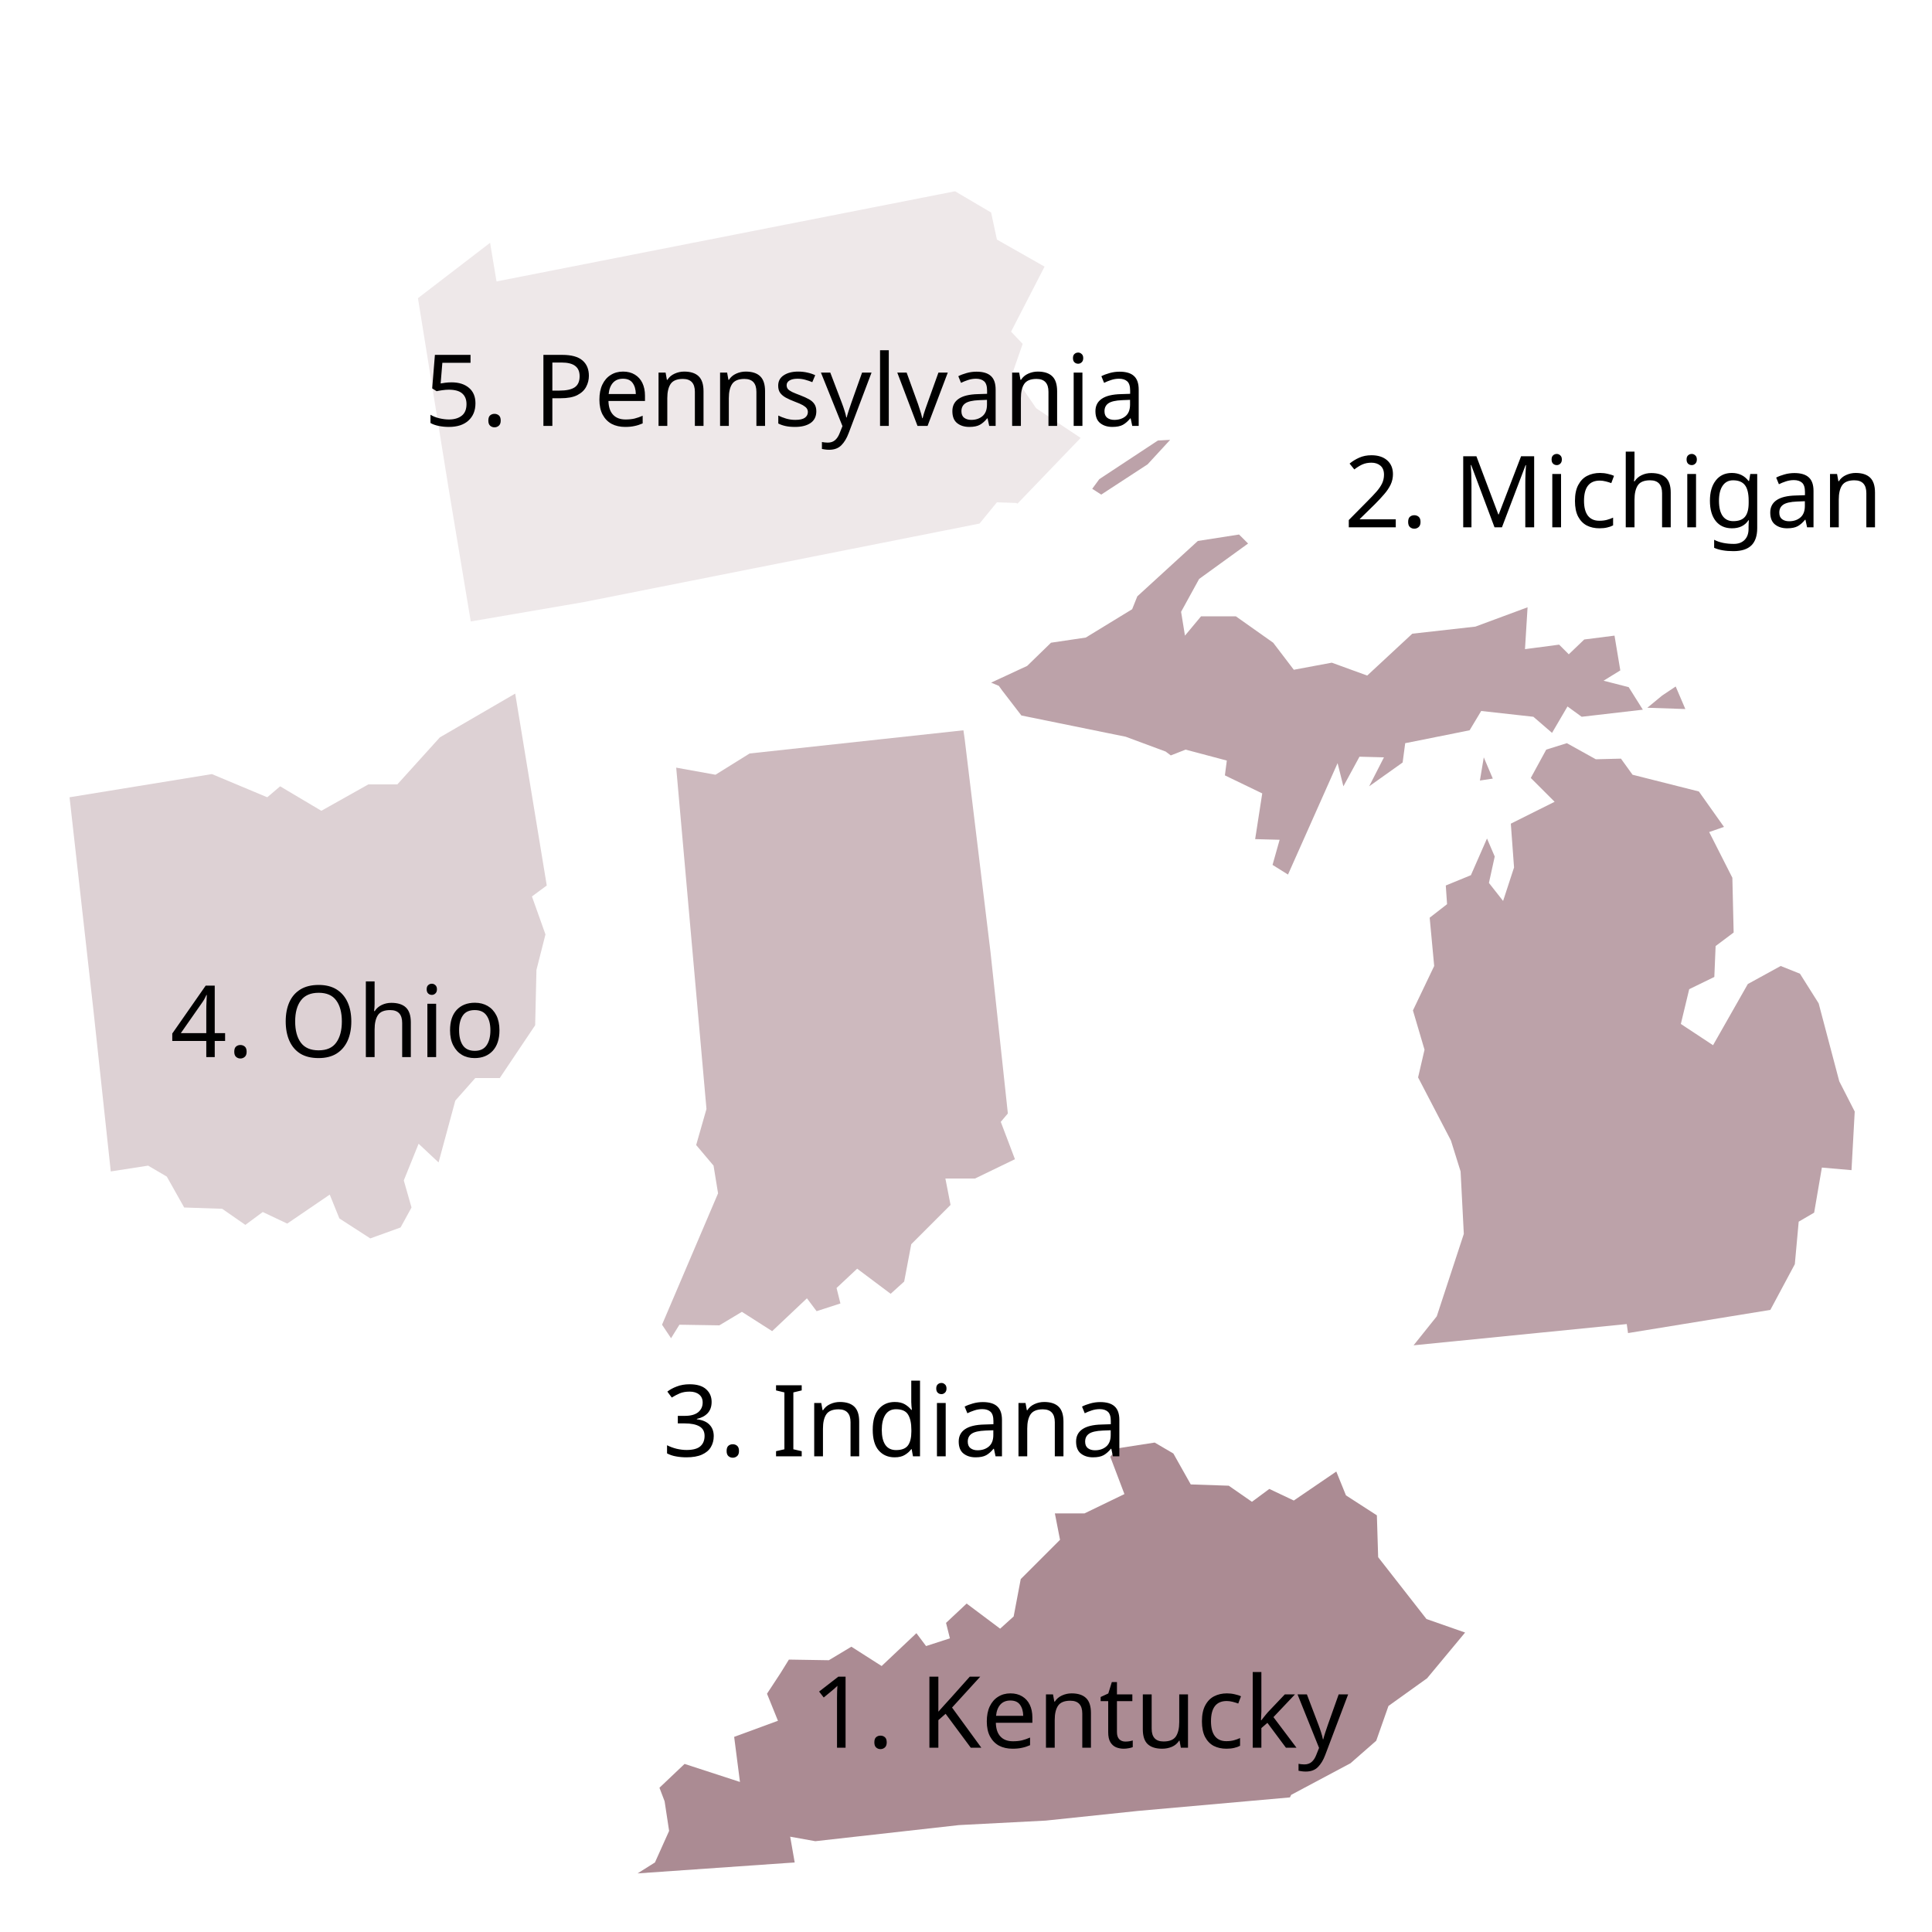
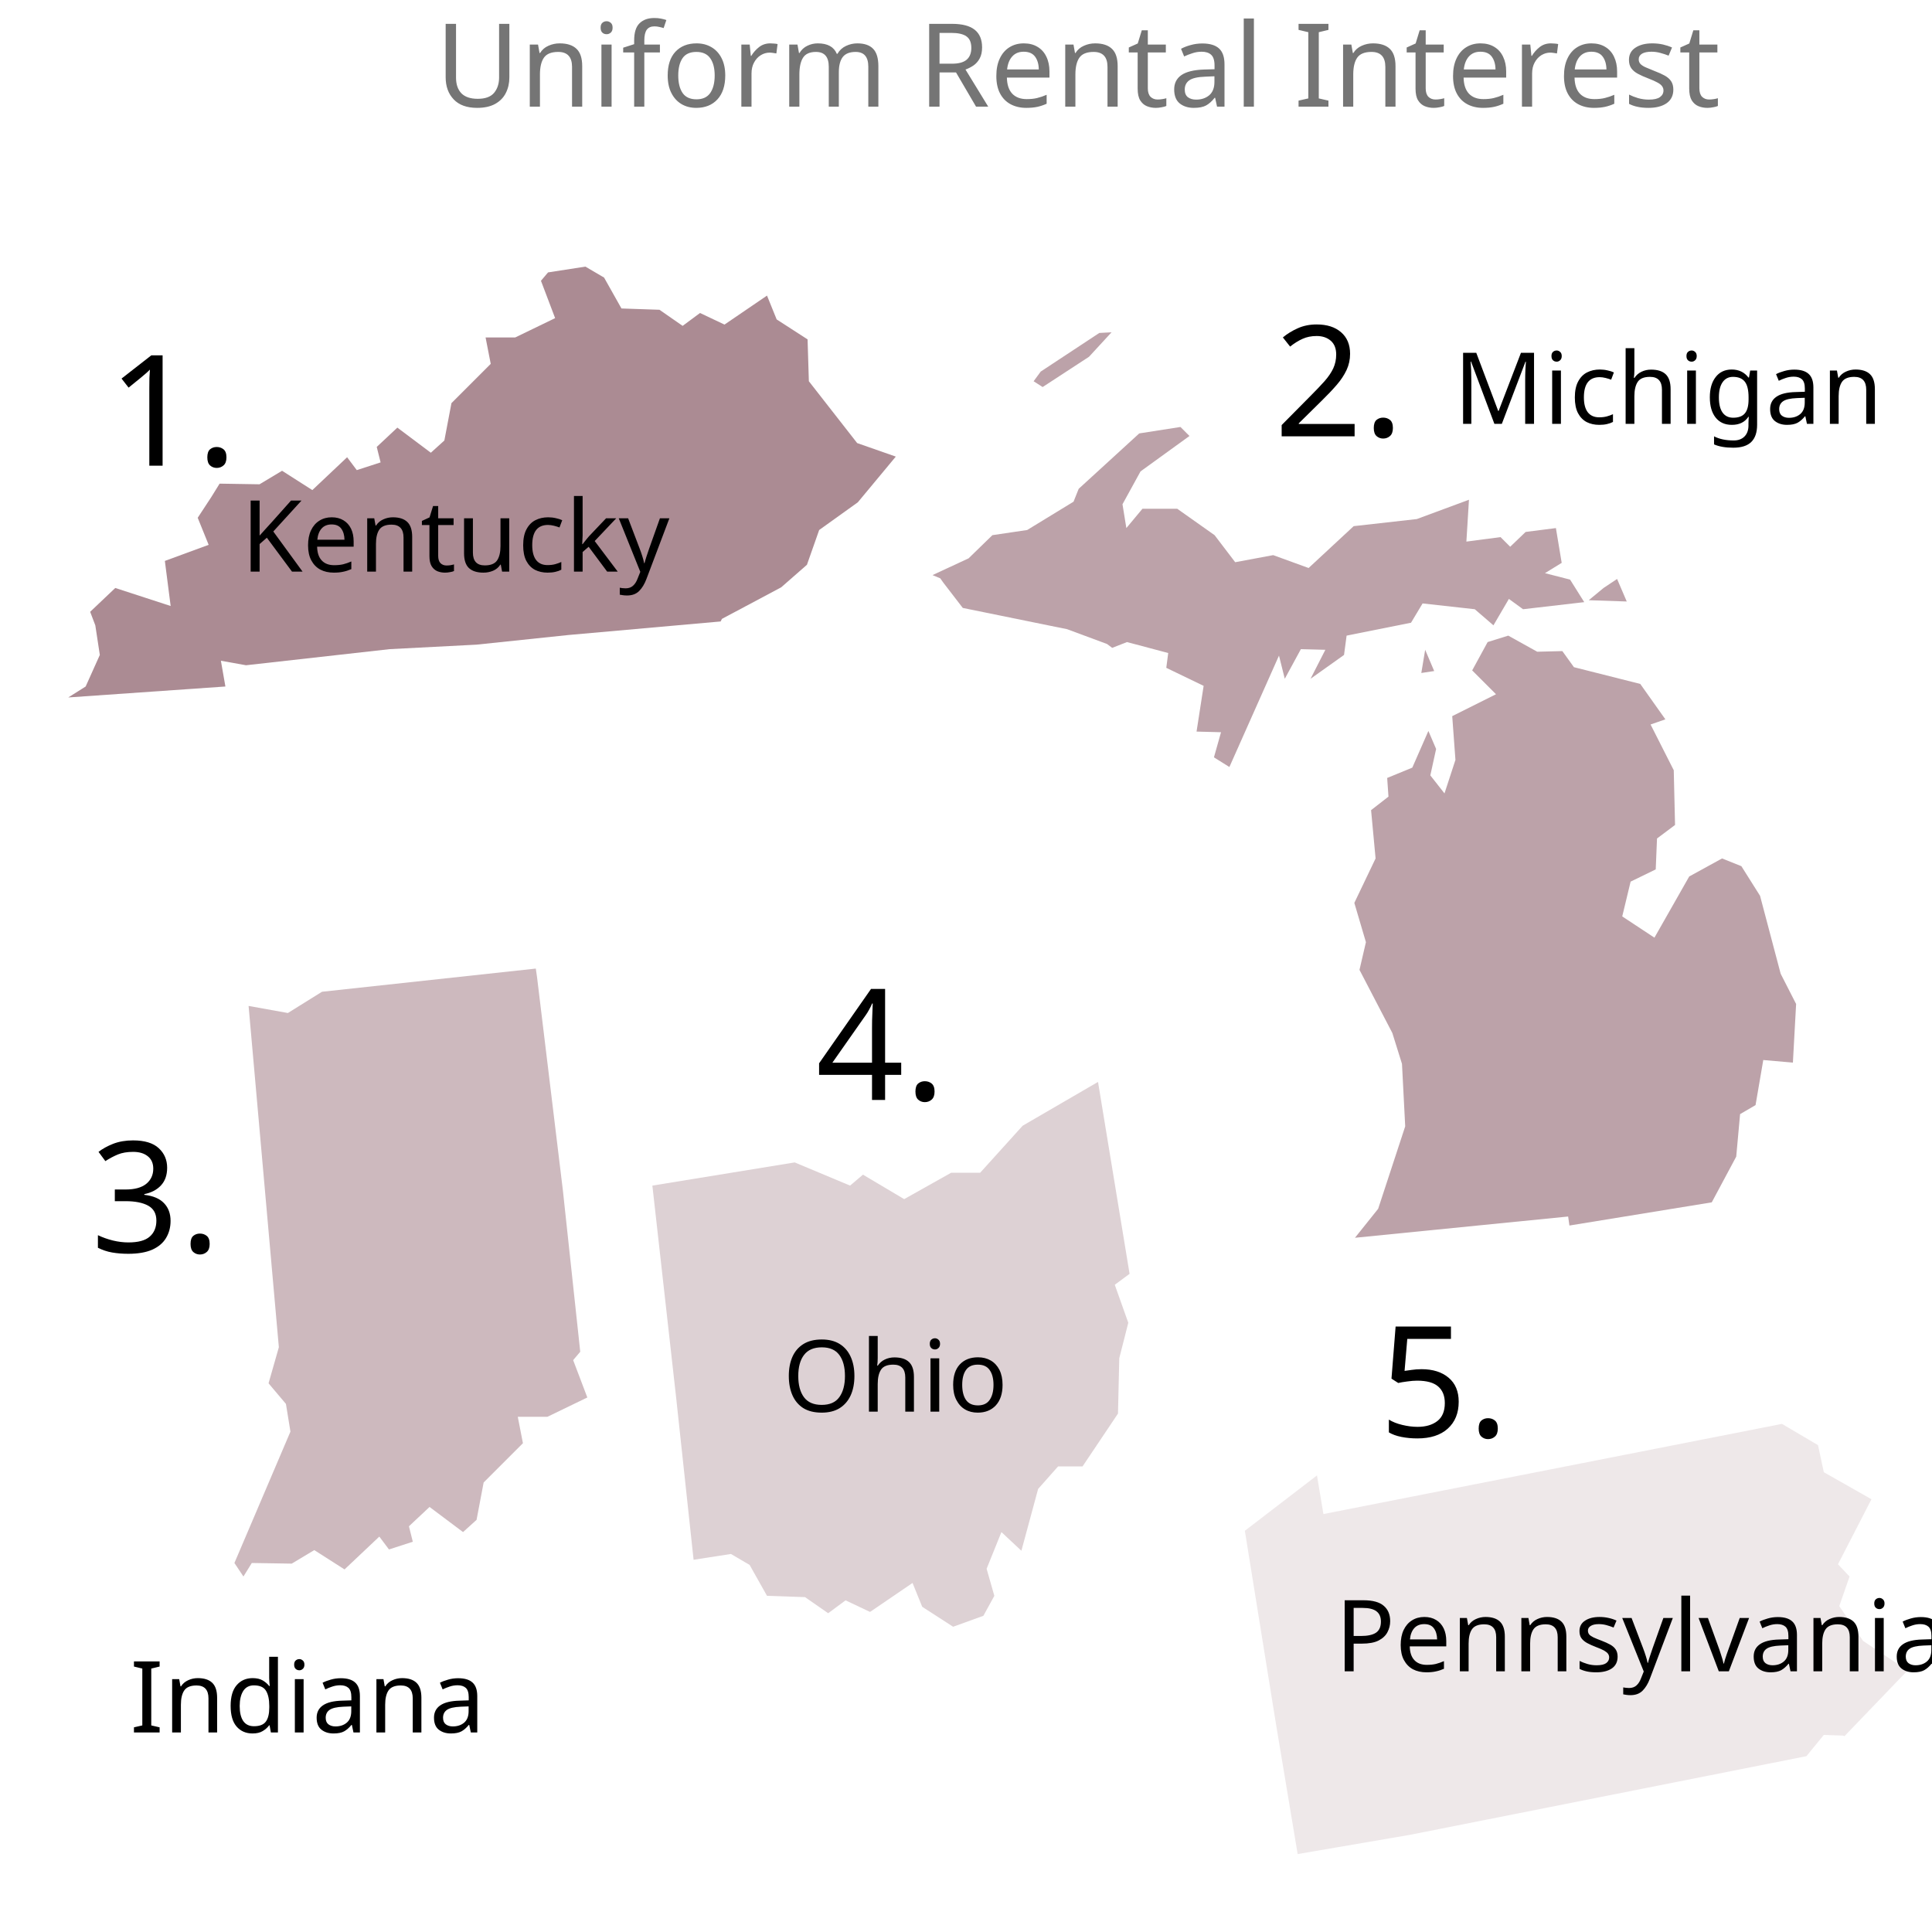
<svg xmlns="http://www.w3.org/2000/svg" version="1.1" id="Layer_1" x="0px" y="0px" viewBox="0 0 300 300" style="enable-background:new 0 0 300 300;" xml:space="preserve">
  <style type="text/css">
	.st0{fill:#AB8B93;}
	.st1{opacity:0.8;fill:#AB8B93;enable-background:new    ;}
	.st2{opacity:0.6;fill:#AB8B93;enable-background:new    ;}
	.st3{opacity:0.4;fill:#AB8B93;enable-background:new    ;}
	.st4{opacity:0.2;fill:#AB8B93;enable-background:new    ;}
	.st5{display:none;}
	.st6{fill:none;}
	.st7{font-family:'GoodlifeBrush';}
	.st8{font-size:15.457px;}
+ 	.st9{fill:#757575;}
+ 	.st10{font-size:18px;}
+ 	.st11{font-size:24px;}
</style>
-   <path vector-effect="non-scaling-stroke" class="st0" d="M103.2,279.7l-0.8-2.1l3.9-3.7l8.6,2.8l-0.9-7l6.8-2.5l-1.7-4.2l2.1-3.2  l1.3-2.1l6.2,0.1l3.5-2.1l4.7,3l5.4-5.1l1.5,2l3.7-1.2l-0.6-2.4l3.2-3l5.2,3.9l2.1-1.9l1.1-5.8l6.1-6.1l-0.8-4.1h4.6l6.2-3l-2.2-5.8  l1.1-1.3l5.8-0.9l2.9,1.7l2.7,4.8l5.9,0.2l3.6,2.5l2.7-2l3.8,1.8l6.6-4.5l1.5,3.7l4.8,3.1l0.2,6.5l7.5,9.6l6,2.1l-5.9,7.1l-6,4.3  l-1.9,5.4l-4,3.5l0,0l-9.2,4.9l-0.2,0.4l-23.6,2.1l-14.3,1.5l-13.5,0.7l-22.3,2.5l-3.9-0.7l0.7,4L99,290.9l2.7-1.7l2.2-4.9  L103.2,279.7z" />
-   <path vector-effect="non-scaling-stroke" class="st1" d="M229.8,121.2l0.6-3.6l1.4,3.3L229.8,121.2z M219.5,208.9l3.6-4.5l4.2-12.8  l-0.5-9.7l-1.5-4.8l-5.1-9.8l1-4.3l-1.8-6.1l3.3-6.9l-0.7-7.5l2.7-2.1l-0.2-2.9l3.9-1.6l2.5-5.7l1.2,2.8l-0.9,4.1l2.2,2.8l1.7-5.2  l-0.5-6.8l6.8-3.4l-3.7-3.7l2.4-4.4l3.2-1l4.5,2.5l3.9-0.1l1.8,2.5l10.3,2.6l3.9,5.5l-2.3,0.8l3.6,7.1l0.2,8.5l-2.8,2.1l-0.2,4.8  l-3.9,1.9L261,159l5,3.3l5.4-9.5l5.1-2.8l3,1.2l2.9,4.6l3.2,12.1l2.4,4.7l-0.5,9.1l-4.6-0.4l-1.2,7l-2.4,1.4l-0.6,6.6l-3.8,7.1  l-22.1,3.6l-0.2-1.4L219.5,208.9z M169.6,75.9l1.1-1.5l9.1-6l1.9-0.1l-3.5,3.8l-7.2,4.7L169.6,75.9z M153.9,106l5.6-2.6l3.7-3.6  l5.4-0.8l7.2-4.4l0.8-2L186,84l6.4-1l1.4,1.4l-7.6,5.5l-2.8,5.1l0.6,3.7l2.5-3h5.4l5.8,4.1l3.2,4.2l5.9-1.1l5.5,2l7-6.5l9.8-1.1  l8.1-3l-0.4,6.5l5.3-0.7l1.5,1.5l2.4-2.3l4.7-0.6l0.9,5.4l-2.6,1.6l3.9,1l2.2,3.5l-9.5,1.1l-2.2-1.6l-2.4,4.1l-2.9-2.5l-8.1-0.9  l-1.8,3l-10,2l-0.4,3l-5.2,3.7l2.3-4.5l-3.8-0.1l-2.5,4.6l-0.9-3.6l-7.7,17.3l-2.4-1.5l1.1-3.9l-3.8-0.1l1.1-7.1l-5.8-2.8l0.3-2.3  l-6.4-1.7l-2.3,0.9l0,0l-0.8-0.6l0,0l-6.2-2.3l-16.2-3.3l-3-3.9l0,0l-0.5-0.7l0,0L153.9,106z M258.1,108l2.1-1.4l1.5,3.5l-5.9-0.2  L258.1,108z" />
-   <path vector-effect="non-scaling-stroke" class="st2" d="M105,119.2l6.1,1.1l5.3-3.3l33.2-3.6l0.2,1.4l4,33l2.7,25.1l-1.1,1.3  l2.2,5.8l-6.2,3h-4.6l0.8,4.1l-6.1,6.1l-1.1,5.8l-2.1,1.9l-5.2-3.9l-3.2,3l0.6,2.4l-3.7,1.2l-1.5-2l-5.4,5.1l-4.7-3l-3.5,2.1  l-6.2-0.1l-1.3,2.1l-1.4-2.1l8.7-20.4l-0.7-4.3l-2.7-3.2l1.6-5.6L105,119.2z" />
-   <path vector-effect="non-scaling-stroke" class="st3" d="M10.8,123.8l22.1-3.6l8.6,3.6l2-1.7l6.4,3.8l7.3-4.1h4.5l6.6-7.3l11.7-6.8  l4.9,29.8l-2.3,1.7l2.1,5.9l-1.4,5.5l-0.2,8.6l-5.5,8.2h-3.8l-3.1,3.5l-2.6,9.6l-3.1-2.9l-2.3,5.7l1.2,4.2l-1.7,3.1l-4.7,1.7  l-4.8-3.1l-1.5-3.7l-6.6,4.5l-3.8-1.8l-2.7,2l-3.6-2.5l-5.9-0.2l-2.7-4.8L23,181l-5.8,0.9l-2.7-25.1L10.8,123.8z" />
-   <path vector-effect="non-scaling-stroke" class="st4" d="M64.9,46.3l11.2-8.6l1,6l71.2-14l5.6,3.3l0.9,4.2l7.4,4.2L157,51.5l1.8,1.9  l-1.6,4.6l3.7,5.4l6.9,4.6L158,78.2l-0.2-0.1l-3-0.1l-2.7,3.3L90.6,93.5l-17.5,3l-3.4-20.4L64.9,46.3z" />
+   <path vector-effect="non-scaling-stroke" class="st0" d="M14.8,97.1L14,95l3.9-3.7l8.6,2.8l-0.9-7l6.8-2.5l-1.7-4.2l2.1-3.2l1.3-2.1  l6.2,0.1l3.5-2.1l4.7,3l5.4-5.1l1.5,2l3.7-1.2l-0.6-2.4l3.2-3l5.2,3.9l2.1-1.9l1.1-5.8l6.1-6.1l-0.8-4.1H80l6.2-3L84,43.6l1.1-1.3  l5.8-0.9l2.9,1.7l2.7,4.8l5.9,0.2l3.6,2.5l2.7-2l3.8,1.8l6.6-4.5l1.5,3.7l4.8,3.1l0.2,6.5l7.5,9.6l6,2.1l-5.9,7.1l-6,4.3l-1.9,5.4  l-4,3.5l0,0l-9.2,4.9l-0.2,0.4l-23.6,2.1L74,100.1l-13.5,0.7l-22.3,2.5l-3.9-0.7l0.7,4l-24.4,1.7l2.7-1.7l2.2-4.9L14.8,97.1z" />
+   <path vector-effect="non-scaling-stroke" class="st1" d="M220.7,104.5l0.6-3.6l1.4,3.3L220.7,104.5z M210.4,192.2l3.6-4.5l4.2-12.8  l-0.5-9.7l-1.5-4.8l-5.1-9.8l1-4.3l-1.8-6.1l3.3-6.9l-0.7-7.5l2.7-2.1l-0.2-2.9l3.9-1.6l2.5-5.7l1.2,2.8l-0.9,4.1l2.2,2.8l1.7-5.2  l-0.5-6.8l6.8-3.4l-3.7-3.7l2.4-4.4l3.2-1l4.5,2.5l3.9-0.1l1.8,2.5l10.3,2.6l3.9,5.5l-2.3,0.8l3.6,7.1l0.2,8.5l-2.8,2.1l-0.2,4.8  l-3.9,1.9l-1.3,5.4l5,3.3l5.4-9.5l5.1-2.8l3,1.2l2.9,4.6l3.2,12.1l2.4,4.7l-0.5,9.1l-4.6-0.4l-1.2,7l-2.4,1.4l-0.6,6.6l-3.8,7.1  l-22.1,3.6l-0.2-1.4L210.4,192.2z M160.5,59.2l1.1-1.5l9.1-6l1.9-0.1l-3.5,3.8l-7.2,4.7L160.5,59.2z M144.8,89.3l5.6-2.6l3.7-3.6  l5.4-0.8l7.2-4.4l0.8-2l9.4-8.6l6.4-1l1.4,1.4l-7.6,5.5l-2.8,5.1l0.6,3.7l2.5-3h5.4l5.8,4.1l3.2,4.2l5.9-1.1l5.5,2l7-6.5l9.8-1.1  l8.1-3l-0.4,6.5l5.3-0.7l1.5,1.5l2.4-2.3l4.7-0.6l0.9,5.4l-2.6,1.6l3.9,1l2.2,3.5l-9.5,1.1l-2.2-1.6l-2.4,4.1l-2.9-2.5l-8.1-0.9  l-1.8,3l-10,2l-0.4,3l-5.2,3.7l2.3-4.5l-3.8-0.1l-2.5,4.6l-0.9-3.6l-7.7,17.3l-2.4-1.5l1.1-3.9l-3.8-0.1l1.1-7.1l-5.8-2.8l0.3-2.3  l-6.4-1.7l-2.3,0.9l0,0l-0.8-0.6l0,0l-6.2-2.3l-16.2-3.3l-3-3.9l0,0l-0.5-0.7l0,0L144.8,89.3z M249,91.3l2.1-1.4l1.5,3.5l-5.9-0.2  L249,91.3z" />
+   <path vector-effect="non-scaling-stroke" class="st2" d="M38.6,156.2l6.1,1.1L50,154l33.2-3.6l0.2,1.4l4,33l2.7,25.1l-1.1,1.3  l2.2,5.8l-6.2,3h-4.6l0.8,4.1l-6.1,6.1L74,236l-2.1,1.9l-5.2-3.9l-3.2,3l0.6,2.4l-3.7,1.2l-1.5-2l-5.4,5.1l-4.7-3l-3.5,2.1l-6.2-0.1  l-1.3,2.1l-1.4-2.1l8.7-20.4l-0.7-4.3l-2.7-3.2l1.6-5.6L38.6,156.2z" />
+   <path vector-effect="non-scaling-stroke" class="st3" d="M101.3,184.1l22.1-3.6l8.6,3.6l2-1.7l6.4,3.8l7.3-4.1h4.5l6.6-7.3l11.7-6.8  l4.9,29.8l-2.3,1.7l2.1,5.9l-1.4,5.5l-0.2,8.6l-5.5,8.2h-3.8l-3.1,3.5l-2.6,9.6l-3.1-2.9l-2.3,5.7l1.2,4.2l-1.7,3.1l-4.7,1.7  l-4.8-3.1l-1.5-3.7l-6.6,4.5l-3.8-1.8l-2.7,2L125,248l-5.9-0.2l-2.7-4.8l-2.9-1.7l-5.8,0.9l-2.7-25.1L101.3,184.1z" />
+   <path vector-effect="non-scaling-stroke" class="st4" d="M193.3,237.7l11.2-8.6l1,6l71.2-14l5.6,3.3l0.9,4.2l7.4,4.2l-5.2,10.1  l1.8,1.9l-1.6,4.6l3.7,5.4l6.9,4.6l-9.8,10.2l-0.2-0.1l-3-0.1l-2.7,3.3L219,284.9l-17.5,3l-3.4-20.4L193.3,237.7z" />
  <g id="Layer_4" class="st5">
</g>
-   <rect x="208.7" y="70.2" class="st6" width="99.4" height="34.8" />
-   <text transform="matrix(1 0 0 1 208.7034 81.8777)" class="st7 st8">2. Michigan</text>
-   <rect x="102.9" y="214.5" class="st6" width="113.3" height="46.2" />
-   <text transform="matrix(1 0 0 1 102.8756 226.1363)" class="st7 st8">3. Indiana</text>
-   <rect x="65.9" y="54.5" class="st6" width="113.3" height="46.2" />
-   <text transform="matrix(1 0 0 1 65.8756 66.1363)" class="st7 st8">5. Pennsylvania</text>
-   <rect x="26.5" y="152.5" transform="matrix(1 -3.410620e-03 3.410620e-03 1 -0.5986 0.1589)" class="st6" width="39.6" height="46.2" />
-   <text transform="matrix(1 0 0 1 26.4227 164.1426)" class="st7 st8">4. Ohio</text>
+   <rect x="531.3" y="274.9" class="st6" width="99.4" height="34.8" />
+   <text transform="matrix(1 0 0 1 225.6884 65.8157)" class="st7 st8">Michigan</text>
+   <rect x="425.5" y="419.2" class="st6" width="113.3" height="46.2" />
+   <text transform="matrix(1 0 0 1 20.1759 269.0154)" class="st7 st8">Indiana</text>
+   <rect x="388.5" y="259.2" class="st6" width="113.3" height="46.2" />
+   <text transform="matrix(1 0 0 1 207.3035 259.5196)" class="st7 st8">Pennsylvania</text>
+   <rect x="349.1" y="357.2" transform="matrix(1 -3.410600e-03 3.410600e-03 1 -1.295 1.2602)" class="st6" width="39.6" height="46.2" />
+   <text transform="matrix(1 0 0 1 117.5286 219.1975)" class="st7 st8"> Ohio</text>
  <rect x="358.1" y="67.8" class="st6" width="302.5" height="247.6" />
  <text transform="matrix(1 0 0 1 358.0508 79.4727)" class="st8" style="font-family:'Avenir-Roman';">Kentucky</text>
  <text transform="matrix(1 0 0 1 358.0508 97.9727)" class="st8" style="font-family:'Avenir-Roman';">Michigin</text>
  <text transform="matrix(1 0 0 1 358.0508 116.5727)" class="st8" style="font-family:'Avenir-Roman';">Indiana</text>
  <text transform="matrix(1 0 0 1 358.0508 135.0727)" class="st8" style="font-family:'Avenir-Roman';">Ohio</text>
  <text transform="matrix(1 0 0 1 358.0508 153.6727)" class="st8" style="font-family:'Avenir-Roman';">Pennsylvania</text>
-   <rect x="138.8" y="255.3" class="st6" width="96.3" height="34.5" />
-   <text transform="matrix(1 0 0 1 125.815 271.3835)" class="st7 st8">1. Kentucky</text>
+   <rect x="50.4" y="72.7" class="st6" width="96.3" height="34.5" />
+   <text transform="matrix(1 0 0 1 37.4218 88.7628)" class="st7 st8">Kentucky</text>
+   <text transform="matrix(1 0 0 1 67.577 16.5623)" class="st9 st7 st10">Uniform Rental Interest</text>
+   <g>
+     <rect x="16.7" y="57.2" class="st6" width="34.5" height="30.6" />
+     <text transform="matrix(1 0 0 1 16.7326 72.3157)" class="st7 st11">1.</text>
+   </g>
+   <rect x="197.9" y="52.6" class="st6" width="28" height="68.4" />
+   <text transform="matrix(1 0 0 1 197.8591 67.7542)" class="st7 st11">2. </text>
+   <rect x="14.1" y="179.3" class="st6" width="61.9" height="68.4" />
+   <text transform="matrix(1 0 0 1 14.1269 194.4546)" class="st7 st11">3. </text>
+   <g>
+     <rect x="126.7" y="155.7" class="st6" width="34.5" height="32.6" />
+     <text transform="matrix(1 0 0 1 126.6881 170.7967)" class="st7 st11">4.</text>
+   </g>
+   <g>
+     <rect x="214.1" y="208" class="st6" width="66.5" height="83.4" />
+     <text transform="matrix(1 0 0 1 214.1476 223.1226)" class="st7 st11">5. </text>
+   </g>
</svg>
